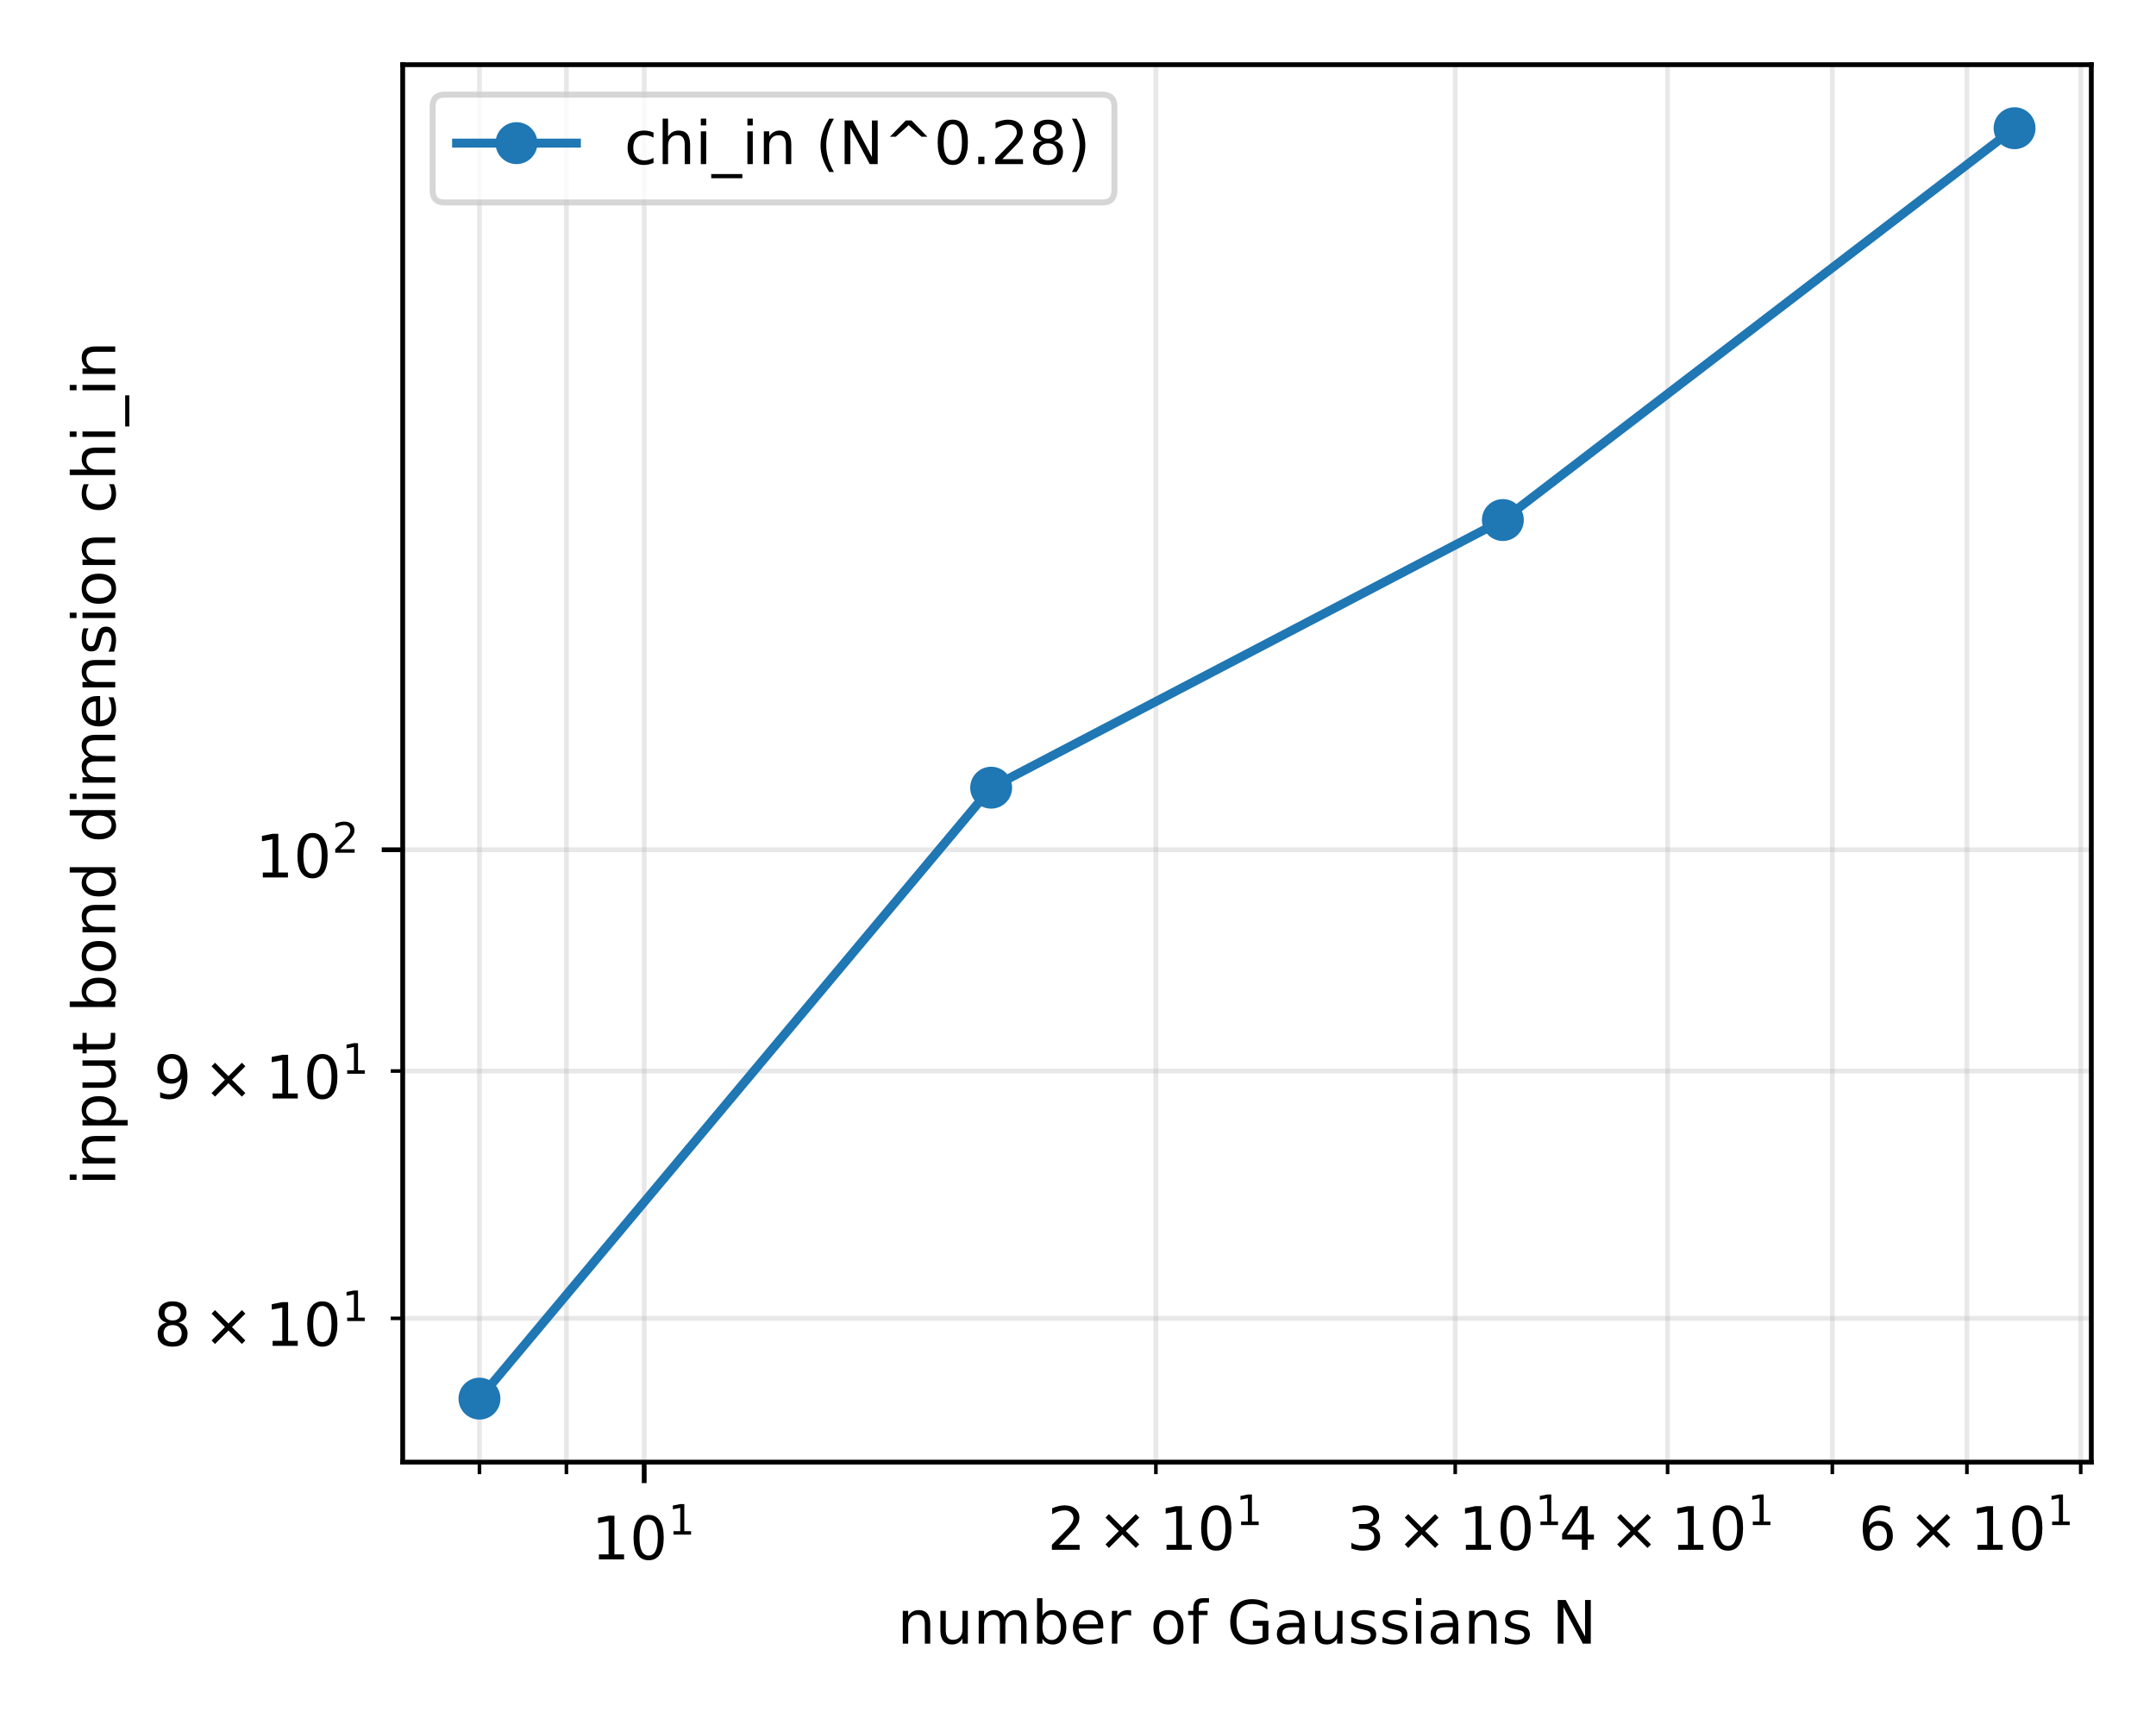
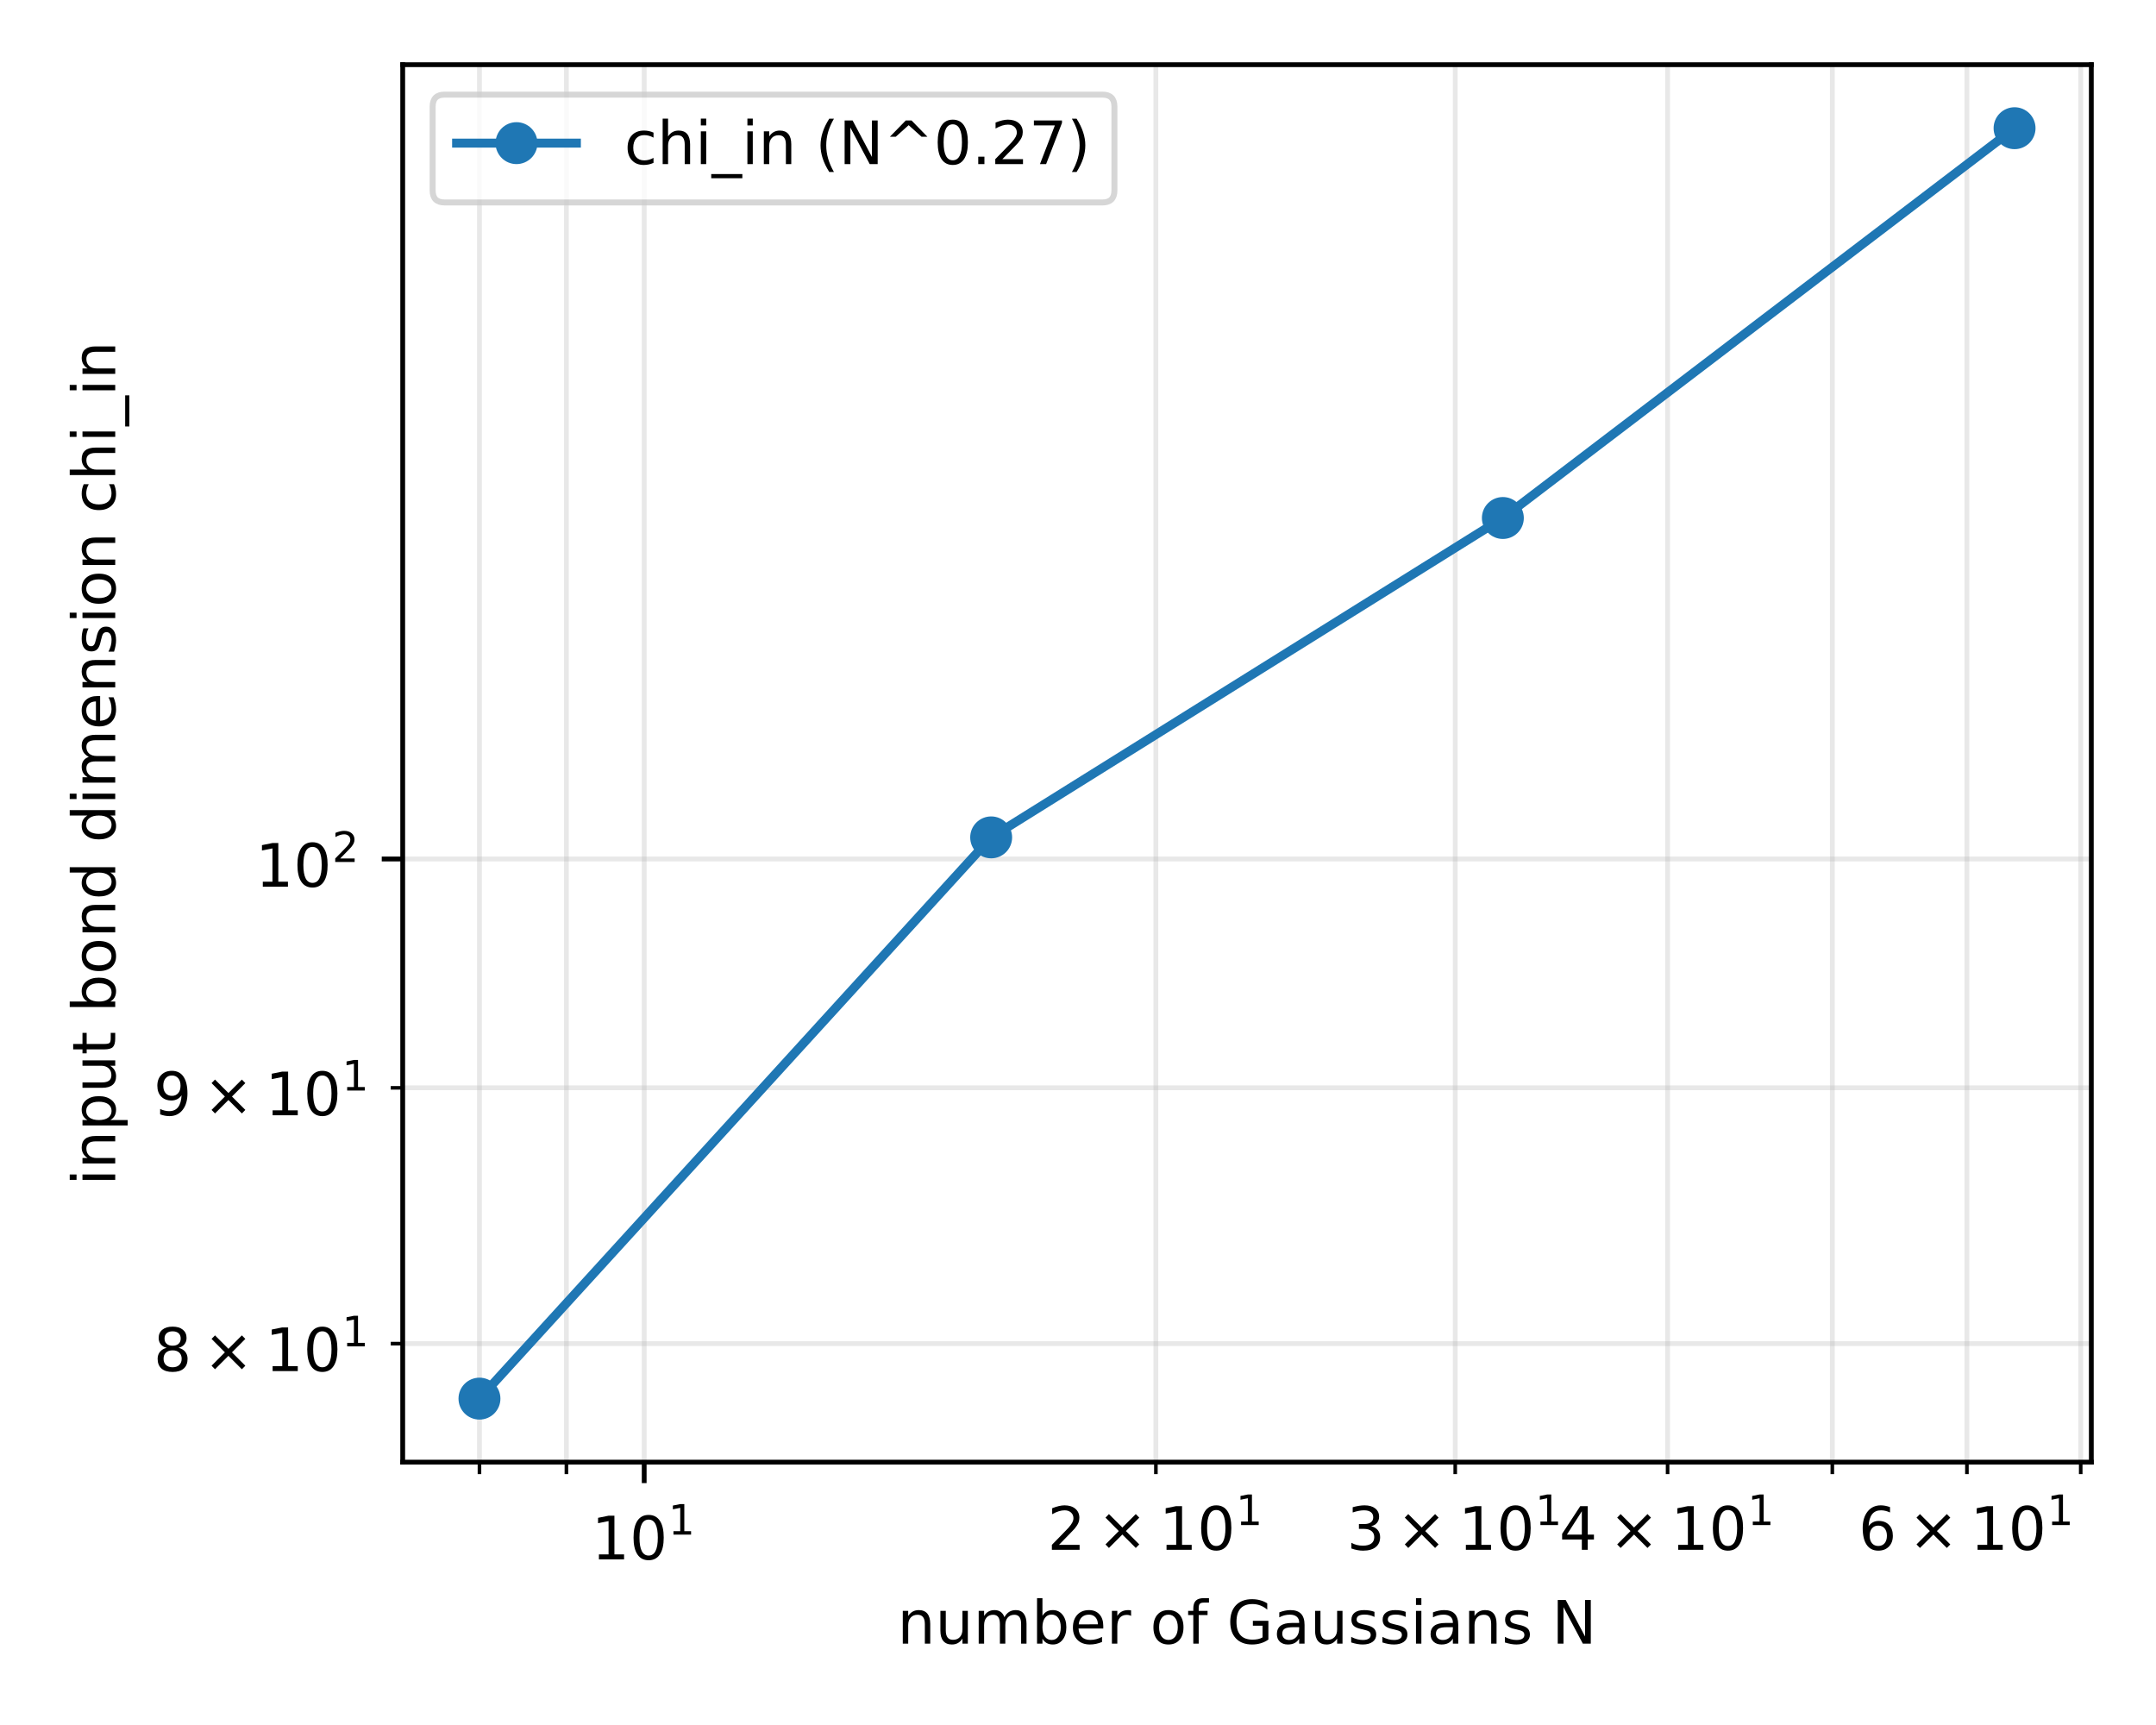
<svg xmlns="http://www.w3.org/2000/svg" xmlns:xlink="http://www.w3.org/1999/xlink" width="360pt" height="288pt" viewBox="0 0 360 288" version="1.1">
  <defs>
    <style type="text/css">*{stroke-linejoin: round; stroke-linecap: butt}</style>
  </defs>
  <g id="figure_1">
    <g id="patch_1">
      <path d="M 0 288  L 360 288  L 360 0  L 0 0  z " style="fill: #ffffff" />
    </g>
    <g id="axes_1">
      <g id="patch_2">
        <path d="M 67.242 244.115  L 349.2 244.115  L 349.2 10.8  L 67.242 10.8  z " style="fill: #ffffff" />
      </g>
      <g id="matplotlib.axis_1">
        <g id="xtick_1">
          <g id="line2d_1">
-             <path d="M 107.565 244.115  L 107.565 10.8  " clip-path="url(#p6d4a1cd9ef)" style="fill: none; stroke: #b0b0b0; stroke-opacity: 0.3; stroke-width: 0.8; stroke-linecap: square" />
+             <path d="M 107.565 244.115  L 107.565 10.8  " clip-path="url(#p0b95ab6a06)" style="fill: none; stroke: #b0b0b0; stroke-opacity: 0.3; stroke-width: 0.8; stroke-linecap: square" />
          </g>
          <g id="line2d_2">
            <defs>
-               <path id="m2f4c5ce8da" d="M 0 0  L 0 3.5  " style="stroke: #000000; stroke-width: 0.8" />
-             </defs>
-             <g>
-               <use xlink:href="#m2f4c5ce8da" x="107.565" y="244.115" style="stroke: #000000; stroke-width: 0.8" />
+               <path id="m366ca36cab" d="M 0 0  L 0 3.5  " style="stroke: #000000; stroke-width: 0.8" />
+             </defs>
+             <g>
+               <use xlink:href="#m366ca36cab" x="107.565" y="244.115" style="stroke: #000000; stroke-width: 0.8" />
            </g>
          </g>
          <g id="text_1">
            <g transform="translate(98.76469 260.4153) scale(0.1 -0.1)">
              <defs>
                <path id="DejaVuSans-14" d="M 794 531  L 1825 531  L 1825 4091  L 703 3866  L 703 4441  L 1819 4666  L 2450 4666  L 2450 531  L 3481 531  L 3481 0  L 794 0  L 794 531  z " transform="scale(0.015625)" />
                <path id="DejaVuSans-13" d="M 2034 4250  Q 1547 4250 1301 3770  Q 1056 3291 1056 2328  Q 1056 1369 1301 889  Q 1547 409 2034 409  Q 2525 409 2770 889  Q 3016 1369 3016 2328  Q 3016 3291 2770 3770  Q 2525 4250 2034 4250  z M 2034 4750  Q 2819 4750 3233 4129  Q 3647 3509 3647 2328  Q 3647 1150 3233 529  Q 2819 -91 2034 -91  Q 1250 -91 836 529  Q 422 1150 422 2328  Q 422 3509 836 4129  Q 1250 4750 2034 4750  z " transform="scale(0.015625)" />
              </defs>
              <use xlink:href="#DejaVuSans-14" transform="translate(0 0.665625)" />
              <use xlink:href="#DejaVuSans-13" transform="translate(63.62305 0.665625)" />
              <use xlink:href="#DejaVuSans-14" transform="translate(128.2031 41.96563) scale(0.7)" />
            </g>
          </g>
        </g>
        <g id="xtick_2">
          <g id="line2d_3">
-             <path d="M 80.059 244.115  L 80.059 10.8  " clip-path="url(#p6d4a1cd9ef)" style="fill: none; stroke: #b0b0b0; stroke-opacity: 0.3; stroke-width: 0.8; stroke-linecap: square" />
+             <path d="M 80.059 244.115  L 80.059 10.8  " clip-path="url(#p0b95ab6a06)" style="fill: none; stroke: #b0b0b0; stroke-opacity: 0.3; stroke-width: 0.8; stroke-linecap: square" />
          </g>
          <g id="line2d_4">
            <defs>
-               <path id="m483efb6711" d="M 0 0  L 0 2  " style="stroke: #000000; stroke-width: 0.6" />
-             </defs>
-             <g>
-               <use xlink:href="#m483efb6711" x="80.059" y="244.115" style="stroke: #000000; stroke-width: 0.6" />
+               <path id="mfee46f7ba2" d="M 0 0  L 0 2  " style="stroke: #000000; stroke-width: 0.6" />
+             </defs>
+             <g>
+               <use xlink:href="#mfee46f7ba2" x="80.059" y="244.115" style="stroke: #000000; stroke-width: 0.6" />
            </g>
          </g>
        </g>
        <g id="xtick_3">
          <g id="line2d_5">
-             <path d="M 94.577 244.115  L 94.577 10.8  " clip-path="url(#p6d4a1cd9ef)" style="fill: none; stroke: #b0b0b0; stroke-opacity: 0.3; stroke-width: 0.8; stroke-linecap: square" />
+             <path d="M 94.577 244.115  L 94.577 10.8  " clip-path="url(#p0b95ab6a06)" style="fill: none; stroke: #b0b0b0; stroke-opacity: 0.3; stroke-width: 0.8; stroke-linecap: square" />
          </g>
          <g id="line2d_6">
            <g>
-               <use xlink:href="#m483efb6711" x="94.577" y="244.115" style="stroke: #000000; stroke-width: 0.6" />
+               <use xlink:href="#mfee46f7ba2" x="94.577" y="244.115" style="stroke: #000000; stroke-width: 0.6" />
            </g>
          </g>
        </g>
        <g id="xtick_4">
          <g id="line2d_7">
-             <path d="M 193.006 244.115  L 193.006 10.8  " clip-path="url(#p6d4a1cd9ef)" style="fill: none; stroke: #b0b0b0; stroke-opacity: 0.3; stroke-width: 0.8; stroke-linecap: square" />
+             <path d="M 193.006 244.115  L 193.006 10.8  " clip-path="url(#p0b95ab6a06)" style="fill: none; stroke: #b0b0b0; stroke-opacity: 0.3; stroke-width: 0.8; stroke-linecap: square" />
          </g>
          <g id="line2d_8">
            <g>
-               <use xlink:href="#m483efb6711" x="193.006" y="244.115" style="stroke: #000000; stroke-width: 0.6" />
+               <use xlink:href="#mfee46f7ba2" x="193.006" y="244.115" style="stroke: #000000; stroke-width: 0.6" />
            </g>
          </g>
          <g id="text_2">
            <g transform="translate(174.9064 258.8153) scale(0.1 -0.1)">
              <defs>
                <path id="DejaVuSans-15" d="M 1228 531  L 3431 531  L 3431 0  L 469 0  L 469 531  Q 828 903 1448 1529  Q 2069 2156 2228 2338  Q 2531 2678 2651 2914  Q 2772 3150 2772 3378  Q 2772 3750 2511 3984  Q 2250 4219 1831 4219  Q 1534 4219 1204 4116  Q 875 4013 500 3803  L 500 4441  Q 881 4594 1212 4672  Q 1544 4750 1819 4750  Q 2544 4750 2975 4387  Q 3406 4025 3406 3419  Q 3406 3131 3298 2873  Q 3191 2616 2906 2266  Q 2828 2175 2409 1742  Q 1991 1309 1228 531  z " transform="scale(0.015625)" />
                <path id="DejaVuSans-99" d="M 4488 3438  L 3059 2003  L 4488 575  L 4116 197  L 2681 1631  L 1247 197  L 878 575  L 2303 2003  L 878 3438  L 1247 3816  L 2681 2381  L 4116 3816  L 4488 3438  z " transform="scale(0.015625)" />
              </defs>
              <use xlink:href="#DejaVuSans-15" transform="translate(0 0.665625)" />
              <use xlink:href="#DejaVuSans-99" transform="translate(83.10547 0.665625)" />
              <use xlink:href="#DejaVuSans-14" transform="translate(186.377 0.665625)" />
              <use xlink:href="#DejaVuSans-13" transform="translate(250 0.665625)" />
              <use xlink:href="#DejaVuSans-14" transform="translate(314.5801 41.96563) scale(0.7)" />
            </g>
          </g>
        </g>
        <g id="xtick_5">
          <g id="line2d_9">
-             <path d="M 242.987 244.115  L 242.987 10.8  " clip-path="url(#p6d4a1cd9ef)" style="fill: none; stroke: #b0b0b0; stroke-opacity: 0.3; stroke-width: 0.8; stroke-linecap: square" />
+             <path d="M 242.987 244.115  L 242.987 10.8  " clip-path="url(#p0b95ab6a06)" style="fill: none; stroke: #b0b0b0; stroke-opacity: 0.3; stroke-width: 0.8; stroke-linecap: square" />
          </g>
          <g id="line2d_10">
            <g>
-               <use xlink:href="#m483efb6711" x="242.987" y="244.115" style="stroke: #000000; stroke-width: 0.6" />
+               <use xlink:href="#mfee46f7ba2" x="242.987" y="244.115" style="stroke: #000000; stroke-width: 0.6" />
            </g>
          </g>
          <g id="text_3">
            <g transform="translate(224.8866 258.8153) scale(0.1 -0.1)">
              <defs>
                <path id="DejaVuSans-16" d="M 2597 2516  Q 3050 2419 3304 2112  Q 3559 1806 3559 1356  Q 3559 666 3084 287  Q 2609 -91 1734 -91  Q 1441 -91 1130 -33  Q 819 25 488 141  L 488 750  Q 750 597 1062 519  Q 1375 441 1716 441  Q 2309 441 2620 675  Q 2931 909 2931 1356  Q 2931 1769 2642 2001  Q 2353 2234 1838 2234  L 1294 2234  L 1294 2753  L 1863 2753  Q 2328 2753 2575 2939  Q 2822 3125 2822 3475  Q 2822 3834 2567 4026  Q 2313 4219 1838 4219  Q 1578 4219 1281 4162  Q 984 4106 628 3988  L 628 4550  Q 988 4650 1302 4700  Q 1616 4750 1894 4750  Q 2613 4750 3031 4423  Q 3450 4097 3450 3541  Q 3450 3153 3228 2886  Q 3006 2619 2597 2516  z " transform="scale(0.015625)" />
              </defs>
              <use xlink:href="#DejaVuSans-16" transform="translate(0 0.665625)" />
              <use xlink:href="#DejaVuSans-99" transform="translate(83.10547 0.665625)" />
              <use xlink:href="#DejaVuSans-14" transform="translate(186.377 0.665625)" />
              <use xlink:href="#DejaVuSans-13" transform="translate(250 0.665625)" />
              <use xlink:href="#DejaVuSans-14" transform="translate(314.5801 41.96563) scale(0.7)" />
            </g>
          </g>
        </g>
        <g id="xtick_6">
          <g id="line2d_11">
-             <path d="M 278.448 244.115  L 278.448 10.8  " clip-path="url(#p6d4a1cd9ef)" style="fill: none; stroke: #b0b0b0; stroke-opacity: 0.3; stroke-width: 0.8; stroke-linecap: square" />
+             <path d="M 278.448 244.115  L 278.448 10.8  " clip-path="url(#p0b95ab6a06)" style="fill: none; stroke: #b0b0b0; stroke-opacity: 0.3; stroke-width: 0.8; stroke-linecap: square" />
          </g>
          <g id="line2d_12">
            <g>
-               <use xlink:href="#m483efb6711" x="278.448" y="244.115" style="stroke: #000000; stroke-width: 0.6" />
+               <use xlink:href="#mfee46f7ba2" x="278.448" y="244.115" style="stroke: #000000; stroke-width: 0.6" />
            </g>
          </g>
          <g id="text_4">
            <g transform="translate(260.3481 258.8153) scale(0.1 -0.1)">
              <defs>
                <path id="DejaVuSans-17" d="M 2419 4116  L 825 1625  L 2419 1625  L 2419 4116  z M 2253 4666  L 3047 4666  L 3047 1625  L 3713 1625  L 3713 1100  L 3047 1100  L 3047 0  L 2419 0  L 2419 1100  L 313 1100  L 313 1709  L 2253 4666  z " transform="scale(0.015625)" />
              </defs>
              <use xlink:href="#DejaVuSans-17" transform="translate(0 0.665625)" />
              <use xlink:href="#DejaVuSans-99" transform="translate(83.10547 0.665625)" />
              <use xlink:href="#DejaVuSans-14" transform="translate(186.377 0.665625)" />
              <use xlink:href="#DejaVuSans-13" transform="translate(250 0.665625)" />
              <use xlink:href="#DejaVuSans-14" transform="translate(314.5801 41.96563) scale(0.7)" />
            </g>
          </g>
        </g>
        <g id="xtick_7">
          <g id="line2d_13">
-             <path d="M 305.954 244.115  L 305.954 10.8  " clip-path="url(#p6d4a1cd9ef)" style="fill: none; stroke: #b0b0b0; stroke-opacity: 0.3; stroke-width: 0.8; stroke-linecap: square" />
+             <path d="M 305.954 244.115  L 305.954 10.8  " clip-path="url(#p0b95ab6a06)" style="fill: none; stroke: #b0b0b0; stroke-opacity: 0.3; stroke-width: 0.8; stroke-linecap: square" />
          </g>
          <g id="line2d_14">
            <g>
-               <use xlink:href="#m483efb6711" x="305.954" y="244.115" style="stroke: #000000; stroke-width: 0.6" />
+               <use xlink:href="#mfee46f7ba2" x="305.954" y="244.115" style="stroke: #000000; stroke-width: 0.6" />
            </g>
          </g>
        </g>
        <g id="xtick_8">
          <g id="line2d_15">
-             <path d="M 328.428 244.115  L 328.428 10.8  " clip-path="url(#p6d4a1cd9ef)" style="fill: none; stroke: #b0b0b0; stroke-opacity: 0.3; stroke-width: 0.8; stroke-linecap: square" />
+             <path d="M 328.428 244.115  L 328.428 10.8  " clip-path="url(#p0b95ab6a06)" style="fill: none; stroke: #b0b0b0; stroke-opacity: 0.3; stroke-width: 0.8; stroke-linecap: square" />
          </g>
          <g id="line2d_16">
            <g>
-               <use xlink:href="#m483efb6711" x="328.428" y="244.115" style="stroke: #000000; stroke-width: 0.6" />
+               <use xlink:href="#mfee46f7ba2" x="328.428" y="244.115" style="stroke: #000000; stroke-width: 0.6" />
            </g>
          </g>
          <g id="text_5">
            <g transform="translate(310.3283 258.8153) scale(0.1 -0.1)">
              <defs>
                <path id="DejaVuSans-19" d="M 2113 2584  Q 1688 2584 1439 2293  Q 1191 2003 1191 1497  Q 1191 994 1439 701  Q 1688 409 2113 409  Q 2538 409 2786 701  Q 3034 994 3034 1497  Q 3034 2003 2786 2293  Q 2538 2584 2113 2584  z M 3366 4563  L 3366 3988  Q 3128 4100 2886 4159  Q 2644 4219 2406 4219  Q 1781 4219 1451 3797  Q 1122 3375 1075 2522  Q 1259 2794 1537 2939  Q 1816 3084 2150 3084  Q 2853 3084 3261 2657  Q 3669 2231 3669 1497  Q 3669 778 3244 343  Q 2819 -91 2113 -91  Q 1303 -91 875 529  Q 447 1150 447 2328  Q 447 3434 972 4092  Q 1497 4750 2381 4750  Q 2619 4750 2861 4703  Q 3103 4656 3366 4563  z " transform="scale(0.015625)" />
              </defs>
              <use xlink:href="#DejaVuSans-19" transform="translate(0 0.665625)" />
              <use xlink:href="#DejaVuSans-99" transform="translate(83.10547 0.665625)" />
              <use xlink:href="#DejaVuSans-14" transform="translate(186.377 0.665625)" />
              <use xlink:href="#DejaVuSans-13" transform="translate(250 0.665625)" />
              <use xlink:href="#DejaVuSans-14" transform="translate(314.5801 41.96563) scale(0.7)" />
            </g>
          </g>
        </g>
        <g id="xtick_9">
          <g id="line2d_17">
-             <path d="M 347.43 244.115  L 347.43 10.8  " clip-path="url(#p6d4a1cd9ef)" style="fill: none; stroke: #b0b0b0; stroke-opacity: 0.3; stroke-width: 0.8; stroke-linecap: square" />
+             <path d="M 347.43 244.115  L 347.43 10.8  " clip-path="url(#p0b95ab6a06)" style="fill: none; stroke: #b0b0b0; stroke-opacity: 0.3; stroke-width: 0.8; stroke-linecap: square" />
          </g>
          <g id="line2d_18">
            <g>
-               <use xlink:href="#m483efb6711" x="347.43" y="244.115" style="stroke: #000000; stroke-width: 0.6" />
+               <use xlink:href="#mfee46f7ba2" x="347.43" y="244.115" style="stroke: #000000; stroke-width: 0.6" />
            </g>
          </g>
        </g>
        <g id="text_6">
          <g transform="translate(149.8368 274.4161) scale(0.1 -0.1)">
            <defs>
              <path id="DejaVuSans-51" d="M 3513 2113  L 3513 0  L 2938 0  L 2938 2094  Q 2938 2591 2744 2837  Q 2550 3084 2163 3084  Q 1697 3084 1428 2787  Q 1159 2491 1159 1978  L 1159 0  L 581 0  L 581 3500  L 1159 3500  L 1159 2956  Q 1366 3272 1645 3428  Q 1925 3584 2291 3584  Q 2894 3584 3203 3211  Q 3513 2838 3513 2113  z " transform="scale(0.015625)" />
              <path id="DejaVuSans-58" d="M 544 1381  L 544 3500  L 1119 3500  L 1119 1403  Q 1119 906 1312 657  Q 1506 409 1894 409  Q 2359 409 2629 706  Q 2900 1003 2900 1516  L 2900 3500  L 3475 3500  L 3475 0  L 2900 0  L 2900 538  Q 2691 219 2414 64  Q 2138 -91 1772 -91  Q 1169 -91 856 284  Q 544 659 544 1381  z M 1991 3584  L 1991 3584  z " transform="scale(0.015625)" />
              <path id="DejaVuSans-50" d="M 3328 2828  Q 3544 3216 3844 3400  Q 4144 3584 4550 3584  Q 5097 3584 5394 3201  Q 5691 2819 5691 2113  L 5691 0  L 5113 0  L 5113 2094  Q 5113 2597 4934 2840  Q 4756 3084 4391 3084  Q 3944 3084 3684 2787  Q 3425 2491 3425 1978  L 3425 0  L 2847 0  L 2847 2094  Q 2847 2600 2669 2842  Q 2491 3084 2119 3084  Q 1678 3084 1418 2786  Q 1159 2488 1159 1978  L 1159 0  L 581 0  L 581 3500  L 1159 3500  L 1159 2956  Q 1356 3278 1631 3431  Q 1906 3584 2284 3584  Q 2666 3584 2933 3390  Q 3200 3197 3328 2828  z " transform="scale(0.015625)" />
              <path id="DejaVuSans-45" d="M 3116 1747  Q 3116 2381 2855 2742  Q 2594 3103 2138 3103  Q 1681 3103 1420 2742  Q 1159 2381 1159 1747  Q 1159 1113 1420 752  Q 1681 391 2138 391  Q 2594 391 2855 752  Q 3116 1113 3116 1747  z M 1159 2969  Q 1341 3281 1617 3432  Q 1894 3584 2278 3584  Q 2916 3584 3314 3078  Q 3713 2572 3713 1747  Q 3713 922 3314 415  Q 2916 -91 2278 -91  Q 1894 -91 1617 61  Q 1341 213 1159 525  L 1159 0  L 581 0  L 581 4863  L 1159 4863  L 1159 2969  z " transform="scale(0.015625)" />
              <path id="DejaVuSans-48" d="M 3597 1894  L 3597 1613  L 953 1613  Q 991 1019 1311 708  Q 1631 397 2203 397  Q 2534 397 2845 478  Q 3156 559 3463 722  L 3463 178  Q 3153 47 2828 -22  Q 2503 -91 2169 -91  Q 1331 -91 842 396  Q 353 884 353 1716  Q 353 2575 817 3079  Q 1281 3584 2069 3584  Q 2775 3584 3186 3129  Q 3597 2675 3597 1894  z M 3022 2063  Q 3016 2534 2758 2815  Q 2500 3097 2075 3097  Q 1594 3097 1305 2825  Q 1016 2553 972 2059  L 3022 2063  z " transform="scale(0.015625)" />
              <path id="DejaVuSans-55" d="M 2631 2963  Q 2534 3019 2420 3045  Q 2306 3072 2169 3072  Q 1681 3072 1420 2755  Q 1159 2438 1159 1844  L 1159 0  L 581 0  L 581 3500  L 1159 3500  L 1159 2956  Q 1341 3275 1631 3429  Q 1922 3584 2338 3584  Q 2397 3584 2469 3576  Q 2541 3569 2628 3553  L 2631 2963  z " transform="scale(0.015625)" />
              <path id="DejaVuSans-3" transform="scale(0.015625)" />
              <path id="DejaVuSans-52" d="M 1959 3097  Q 1497 3097 1228 2736  Q 959 2375 959 1747  Q 959 1119 1226 758  Q 1494 397 1959 397  Q 2419 397 2687 759  Q 2956 1122 2956 1747  Q 2956 2369 2687 2733  Q 2419 3097 1959 3097  z M 1959 3584  Q 2709 3584 3137 3096  Q 3566 2609 3566 1747  Q 3566 888 3137 398  Q 2709 -91 1959 -91  Q 1206 -91 779 398  Q 353 888 353 1747  Q 353 2609 779 3096  Q 1206 3584 1959 3584  z " transform="scale(0.015625)" />
              <path id="DejaVuSans-49" d="M 2375 4863  L 2375 4384  L 1825 4384  Q 1516 4384 1395 4259  Q 1275 4134 1275 3809  L 1275 3500  L 2222 3500  L 2222 3053  L 1275 3053  L 1275 0  L 697 0  L 697 3053  L 147 3053  L 147 3500  L 697 3500  L 697 3744  Q 697 4328 969 4595  Q 1241 4863 1831 4863  L 2375 4863  z " transform="scale(0.015625)" />
              <path id="DejaVuSans-2a" d="M 3809 666  L 3809 1919  L 2778 1919  L 2778 2438  L 4434 2438  L 4434 434  Q 4069 175 3628 42  Q 3188 -91 2688 -91  Q 1594 -91 976 548  Q 359 1188 359 2328  Q 359 3472 976 4111  Q 1594 4750 2688 4750  Q 3144 4750 3555 4637  Q 3966 4525 4313 4306  L 4313 3634  Q 3963 3931 3569 4081  Q 3175 4231 2741 4231  Q 1884 4231 1454 3753  Q 1025 3275 1025 2328  Q 1025 1384 1454 906  Q 1884 428 2741 428  Q 3075 428 3337 486  Q 3600 544 3809 666  z " transform="scale(0.015625)" />
              <path id="DejaVuSans-44" d="M 2194 1759  Q 1497 1759 1228 1600  Q 959 1441 959 1056  Q 959 750 1161 570  Q 1363 391 1709 391  Q 2188 391 2477 730  Q 2766 1069 2766 1631  L 2766 1759  L 2194 1759  z M 3341 1997  L 3341 0  L 2766 0  L 2766 531  Q 2569 213 2275 61  Q 1981 -91 1556 -91  Q 1019 -91 701 211  Q 384 513 384 1019  Q 384 1609 779 1909  Q 1175 2209 1959 2209  L 2766 2209  L 2766 2266  Q 2766 2663 2505 2880  Q 2244 3097 1772 3097  Q 1472 3097 1187 3025  Q 903 2953 641 2809  L 641 3341  Q 956 3463 1253 3523  Q 1550 3584 1831 3584  Q 2591 3584 2966 3190  Q 3341 2797 3341 1997  z " transform="scale(0.015625)" />
              <path id="DejaVuSans-56" d="M 2834 3397  L 2834 2853  Q 2591 2978 2328 3040  Q 2066 3103 1784 3103  Q 1356 3103 1142 2972  Q 928 2841 928 2578  Q 928 2378 1081 2264  Q 1234 2150 1697 2047  L 1894 2003  Q 2506 1872 2764 1633  Q 3022 1394 3022 966  Q 3022 478 2636 193  Q 2250 -91 1575 -91  Q 1294 -91 989 -36  Q 684 19 347 128  L 347 722  Q 666 556 975 473  Q 1284 391 1588 391  Q 1994 391 2212 530  Q 2431 669 2431 922  Q 2431 1156 2273 1281  Q 2116 1406 1581 1522  L 1381 1569  Q 847 1681 609 1914  Q 372 2147 372 2553  Q 372 3047 722 3315  Q 1072 3584 1716 3584  Q 2034 3584 2315 3537  Q 2597 3491 2834 3397  z " transform="scale(0.015625)" />
              <path id="DejaVuSans-4c" d="M 603 3500  L 1178 3500  L 1178 0  L 603 0  L 603 3500  z M 603 4863  L 1178 4863  L 1178 4134  L 603 4134  L 603 4863  z " transform="scale(0.015625)" />
              <path id="DejaVuSans-31" d="M 628 4666  L 1478 4666  L 3547 763  L 3547 4666  L 4159 4666  L 4159 0  L 3309 0  L 1241 3903  L 1241 0  L 628 0  L 628 4666  z " transform="scale(0.015625)" />
            </defs>
            <use xlink:href="#DejaVuSans-51" />
            <use xlink:href="#DejaVuSans-58" transform="translate(63.375 0)" />
            <use xlink:href="#DejaVuSans-50" transform="translate(126.75 0)" />
            <use xlink:href="#DejaVuSans-45" transform="translate(224.1562 0)" />
            <use xlink:href="#DejaVuSans-48" transform="translate(287.6406 0)" />
            <use xlink:href="#DejaVuSans-55" transform="translate(349.1719 0)" />
            <use xlink:href="#DejaVuSans-3" transform="translate(390.2812 0)" />
            <use xlink:href="#DejaVuSans-52" transform="translate(422.0625 0)" />
            <use xlink:href="#DejaVuSans-49" transform="translate(483.25 0)" />
            <use xlink:href="#DejaVuSans-3" transform="translate(518.4531 0)" />
            <use xlink:href="#DejaVuSans-2a" transform="translate(550.2344 0)" />
            <use xlink:href="#DejaVuSans-44" transform="translate(627.7188 0)" />
            <use xlink:href="#DejaVuSans-58" transform="translate(689 0)" />
            <use xlink:href="#DejaVuSans-56" transform="translate(752.375 0)" />
            <use xlink:href="#DejaVuSans-56" transform="translate(804.4688 0)" />
            <use xlink:href="#DejaVuSans-4c" transform="translate(856.5625 0)" />
            <use xlink:href="#DejaVuSans-44" transform="translate(884.3438 0)" />
            <use xlink:href="#DejaVuSans-51" transform="translate(945.625 0)" />
            <use xlink:href="#DejaVuSans-56" transform="translate(1009 0)" />
            <use xlink:href="#DejaVuSans-3" transform="translate(1061.094 0)" />
            <use xlink:href="#DejaVuSans-31" transform="translate(1092.875 0)" />
          </g>
        </g>
      </g>
      <g id="matplotlib.axis_2">
        <g id="ytick_1">
          <g id="line2d_19">
-             <path d="M 67.242 141.872  L 349.2 141.872  " clip-path="url(#p6d4a1cd9ef)" style="fill: none; stroke: #b0b0b0; stroke-opacity: 0.3; stroke-width: 0.8; stroke-linecap: square" />
+             <path d="M 67.242 143.415  L 349.2 143.415  " clip-path="url(#p0b95ab6a06)" style="fill: none; stroke: #b0b0b0; stroke-opacity: 0.3; stroke-width: 0.8; stroke-linecap: square" />
          </g>
          <g id="line2d_20">
            <defs>
-               <path id="m76a6e2d58f" d="M 0 0  L -3.5 0  " style="stroke: #000000; stroke-width: 0.8" />
-             </defs>
-             <g>
-               <use xlink:href="#m76a6e2d58f" x="67.242" y="141.872" style="stroke: #000000; stroke-width: 0.8" />
+               <path id="m2fc2d73ad8" d="M 0 0  L -3.5 0  " style="stroke: #000000; stroke-width: 0.8" />
+             </defs>
+             <g>
+               <use xlink:href="#m2fc2d73ad8" x="67.242" y="143.415" style="stroke: #000000; stroke-width: 0.8" />
            </g>
          </g>
          <g id="text_7">
-             <g transform="translate(42.64234 146.5722) scale(0.1 -0.1)">
+             <g transform="translate(42.64234 148.1146) scale(0.1 -0.1)">
              <use xlink:href="#DejaVuSans-14" transform="translate(0 0.746875)" />
              <use xlink:href="#DejaVuSans-13" transform="translate(63.62305 0.746875)" />
              <use xlink:href="#DejaVuSans-15" transform="translate(128.2031 42.04688) scale(0.7)" />
            </g>
          </g>
        </g>
        <g id="ytick_2">
          <g id="line2d_21">
-             <path d="M 67.242 220.109  L 349.2 220.109  " clip-path="url(#p6d4a1cd9ef)" style="fill: none; stroke: #b0b0b0; stroke-opacity: 0.3; stroke-width: 0.8; stroke-linecap: square" />
+             <path d="M 67.242 224.329  L 349.2 224.329  " clip-path="url(#p0b95ab6a06)" style="fill: none; stroke: #b0b0b0; stroke-opacity: 0.3; stroke-width: 0.8; stroke-linecap: square" />
          </g>
          <g id="line2d_22">
            <defs>
-               <path id="mf242e2bec7" d="M 0 0  L -2 0  " style="stroke: #000000; stroke-width: 0.6" />
-             </defs>
-             <g>
-               <use xlink:href="#mf242e2bec7" x="67.242" y="220.109" style="stroke: #000000; stroke-width: 0.6" />
+               <path id="m4f5f8c4752" d="M 0 0  L -2 0  " style="stroke: #000000; stroke-width: 0.6" />
+             </defs>
+             <g>
+               <use xlink:href="#m4f5f8c4752" x="67.242" y="224.329" style="stroke: #000000; stroke-width: 0.6" />
            </g>
          </g>
          <g id="text_8">
-             <g transform="translate(25.64234 224.7592) scale(0.1 -0.1)">
+             <g transform="translate(25.64234 228.9795) scale(0.1 -0.1)">
              <defs>
                <path id="DejaVuSans-1b" d="M 2034 2216  Q 1584 2216 1326 1975  Q 1069 1734 1069 1313  Q 1069 891 1326 650  Q 1584 409 2034 409  Q 2484 409 2743 651  Q 3003 894 3003 1313  Q 3003 1734 2745 1975  Q 2488 2216 2034 2216  z M 1403 2484  Q 997 2584 770 2862  Q 544 3141 544 3541  Q 544 4100 942 4425  Q 1341 4750 2034 4750  Q 2731 4750 3128 4425  Q 3525 4100 3525 3541  Q 3525 3141 3298 2862  Q 3072 2584 2669 2484  Q 3125 2378 3379 2068  Q 3634 1759 3634 1313  Q 3634 634 3220 271  Q 2806 -91 2034 -91  Q 1263 -91 848 271  Q 434 634 434 1313  Q 434 1759 690 2068  Q 947 2378 1403 2484  z M 1172 3481  Q 1172 3119 1398 2916  Q 1625 2713 2034 2713  Q 2441 2713 2670 2916  Q 2900 3119 2900 3481  Q 2900 3844 2670 4047  Q 2441 4250 2034 4250  Q 1625 4250 1398 4047  Q 1172 3844 1172 3481  z " transform="scale(0.015625)" />
              </defs>
              <use xlink:href="#DejaVuSans-1b" transform="translate(0 0.665625)" />
              <use xlink:href="#DejaVuSans-99" transform="translate(83.10547 0.665625)" />
              <use xlink:href="#DejaVuSans-14" transform="translate(186.377 0.665625)" />
              <use xlink:href="#DejaVuSans-13" transform="translate(250 0.665625)" />
              <use xlink:href="#DejaVuSans-14" transform="translate(314.5801 41.96563) scale(0.7)" />
            </g>
          </g>
        </g>
        <g id="ytick_3">
          <g id="line2d_23">
-             <path d="M 67.242 178.813  L 349.2 178.813  " clip-path="url(#p6d4a1cd9ef)" style="fill: none; stroke: #b0b0b0; stroke-opacity: 0.3; stroke-width: 0.8; stroke-linecap: square" />
+             <path d="M 67.242 181.62  L 349.2 181.62  " clip-path="url(#p0b95ab6a06)" style="fill: none; stroke: #b0b0b0; stroke-opacity: 0.3; stroke-width: 0.8; stroke-linecap: square" />
          </g>
          <g id="line2d_24">
            <g>
-               <use xlink:href="#mf242e2bec7" x="67.242" y="178.813" style="stroke: #000000; stroke-width: 0.6" />
+               <use xlink:href="#m4f5f8c4752" x="67.242" y="181.62" style="stroke: #000000; stroke-width: 0.6" />
            </g>
          </g>
          <g id="text_9">
-             <g transform="translate(25.64234 183.463) scale(0.1 -0.1)">
+             <g transform="translate(25.64234 186.2698) scale(0.1 -0.1)">
              <defs>
                <path id="DejaVuSans-1c" d="M 703 97  L 703 672  Q 941 559 1184 500  Q 1428 441 1663 441  Q 2288 441 2617 861  Q 2947 1281 2994 2138  Q 2813 1869 2534 1725  Q 2256 1581 1919 1581  Q 1219 1581 811 2004  Q 403 2428 403 3163  Q 403 3881 828 4315  Q 1253 4750 1959 4750  Q 2769 4750 3195 4129  Q 3622 3509 3622 2328  Q 3622 1225 3098 567  Q 2575 -91 1691 -91  Q 1453 -91 1209 -44  Q 966 3 703 97  z M 1959 2075  Q 2384 2075 2632 2365  Q 2881 2656 2881 3163  Q 2881 3666 2632 3958  Q 2384 4250 1959 4250  Q 1534 4250 1286 3958  Q 1038 3666 1038 3163  Q 1038 2656 1286 2365  Q 1534 2075 1959 2075  z " transform="scale(0.015625)" />
              </defs>
              <use xlink:href="#DejaVuSans-1c" transform="translate(0 0.665625)" />
              <use xlink:href="#DejaVuSans-99" transform="translate(83.10547 0.665625)" />
              <use xlink:href="#DejaVuSans-14" transform="translate(186.377 0.665625)" />
              <use xlink:href="#DejaVuSans-13" transform="translate(250 0.665625)" />
              <use xlink:href="#DejaVuSans-14" transform="translate(314.5801 41.96563) scale(0.7)" />
            </g>
          </g>
        </g>
        <g id="text_10">
          <g transform="translate(19.24 197.928) rotate(-90) scale(0.1 -0.1)">
            <defs>
              <path id="DejaVuSans-53" d="M 1159 525  L 1159 -1331  L 581 -1331  L 581 3500  L 1159 3500  L 1159 2969  Q 1341 3281 1617 3432  Q 1894 3584 2278 3584  Q 2916 3584 3314 3078  Q 3713 2572 3713 1747  Q 3713 922 3314 415  Q 2916 -91 2278 -91  Q 1894 -91 1617 61  Q 1341 213 1159 525  z M 3116 1747  Q 3116 2381 2855 2742  Q 2594 3103 2138 3103  Q 1681 3103 1420 2742  Q 1159 2381 1159 1747  Q 1159 1113 1420 752  Q 1681 391 2138 391  Q 2594 391 2855 752  Q 3116 1113 3116 1747  z " transform="scale(0.015625)" />
              <path id="DejaVuSans-57" d="M 1172 4494  L 1172 3500  L 2356 3500  L 2356 3053  L 1172 3053  L 1172 1153  Q 1172 725 1289 603  Q 1406 481 1766 481  L 2356 481  L 2356 0  L 1766 0  Q 1100 0 847 248  Q 594 497 594 1153  L 594 3053  L 172 3053  L 172 3500  L 594 3500  L 594 4494  L 1172 4494  z " transform="scale(0.015625)" />
              <path id="DejaVuSans-47" d="M 2906 2969  L 2906 4863  L 3481 4863  L 3481 0  L 2906 0  L 2906 525  Q 2725 213 2448 61  Q 2172 -91 1784 -91  Q 1150 -91 751 415  Q 353 922 353 1747  Q 353 2572 751 3078  Q 1150 3584 1784 3584  Q 2172 3584 2448 3432  Q 2725 3281 2906 2969  z M 947 1747  Q 947 1113 1208 752  Q 1469 391 1925 391  Q 2381 391 2643 752  Q 2906 1113 2906 1747  Q 2906 2381 2643 2742  Q 2381 3103 1925 3103  Q 1469 3103 1208 2742  Q 947 2381 947 1747  z " transform="scale(0.015625)" />
              <path id="DejaVuSans-46" d="M 3122 3366  L 3122 2828  Q 2878 2963 2633 3030  Q 2388 3097 2138 3097  Q 1578 3097 1268 2742  Q 959 2388 959 1747  Q 959 1106 1268 751  Q 1578 397 2138 397  Q 2388 397 2633 464  Q 2878 531 3122 666  L 3122 134  Q 2881 22 2623 -34  Q 2366 -91 2075 -91  Q 1284 -91 818 406  Q 353 903 353 1747  Q 353 2603 823 3093  Q 1294 3584 2113 3584  Q 2378 3584 2631 3529  Q 2884 3475 3122 3366  z " transform="scale(0.015625)" />
              <path id="DejaVuSans-4b" d="M 3513 2113  L 3513 0  L 2938 0  L 2938 2094  Q 2938 2591 2744 2837  Q 2550 3084 2163 3084  Q 1697 3084 1428 2787  Q 1159 2491 1159 1978  L 1159 0  L 581 0  L 581 4863  L 1159 4863  L 1159 2956  Q 1366 3272 1645 3428  Q 1925 3584 2291 3584  Q 2894 3584 3203 3211  Q 3513 2838 3513 2113  z " transform="scale(0.015625)" />
              <path id="DejaVuSans-42" d="M 3263 -1063  L 3263 -1509  L -63 -1509  L -63 -1063  L 3263 -1063  z " transform="scale(0.015625)" />
            </defs>
            <use xlink:href="#DejaVuSans-4c" />
            <use xlink:href="#DejaVuSans-51" transform="translate(27.78125 0)" />
            <use xlink:href="#DejaVuSans-53" transform="translate(91.15625 0)" />
            <use xlink:href="#DejaVuSans-58" transform="translate(154.6406 0)" />
            <use xlink:href="#DejaVuSans-57" transform="translate(218.0156 0)" />
            <use xlink:href="#DejaVuSans-3" transform="translate(257.2188 0)" />
            <use xlink:href="#DejaVuSans-45" transform="translate(289 0)" />
            <use xlink:href="#DejaVuSans-52" transform="translate(352.4844 0)" />
            <use xlink:href="#DejaVuSans-51" transform="translate(413.6719 0)" />
            <use xlink:href="#DejaVuSans-47" transform="translate(477.0469 0)" />
            <use xlink:href="#DejaVuSans-3" transform="translate(540.5312 0)" />
            <use xlink:href="#DejaVuSans-47" transform="translate(572.3125 0)" />
            <use xlink:href="#DejaVuSans-4c" transform="translate(635.7969 0)" />
            <use xlink:href="#DejaVuSans-50" transform="translate(663.5781 0)" />
            <use xlink:href="#DejaVuSans-48" transform="translate(760.9844 0)" />
            <use xlink:href="#DejaVuSans-51" transform="translate(822.5156 0)" />
            <use xlink:href="#DejaVuSans-56" transform="translate(885.8906 0)" />
            <use xlink:href="#DejaVuSans-4c" transform="translate(937.9844 0)" />
            <use xlink:href="#DejaVuSans-52" transform="translate(965.7656 0)" />
            <use xlink:href="#DejaVuSans-51" transform="translate(1026.953 0)" />
            <use xlink:href="#DejaVuSans-3" transform="translate(1090.328 0)" />
            <use xlink:href="#DejaVuSans-46" transform="translate(1122.109 0)" />
            <use xlink:href="#DejaVuSans-4b" transform="translate(1177.094 0)" />
            <use xlink:href="#DejaVuSans-4c" transform="translate(1240.469 0)" />
            <use xlink:href="#DejaVuSans-42" transform="translate(1268.25 0)" />
            <use xlink:href="#DejaVuSans-4c" transform="translate(1318.25 0)" />
            <use xlink:href="#DejaVuSans-51" transform="translate(1346.031 0)" />
          </g>
        </g>
      </g>
      <g id="line2d_25">
-         <path d="M 80.059 233.51  L 165.5 131.509  L 250.942 86.825  L 336.384 21.405  " clip-path="url(#p6d4a1cd9ef)" style="fill: none; stroke: #1f77b4; stroke-width: 1.5; stroke-linecap: square" />
+         <path d="M 80.059 233.51  L 165.5 139.806  L 250.942 86.483  L 336.384 21.405  " clip-path="url(#p0b95ab6a06)" style="fill: none; stroke: #1f77b4; stroke-width: 1.5; stroke-linecap: square" />
        <defs>
-           <path id="m51c01e4842" d="M 0 3  C 0.796 3 1.559 2.684 2.121 2.121  C 2.684 1.559 3 0.796 3 0  C 3 -0.796 2.684 -1.559 2.121 -2.121  C 1.559 -2.684 0.796 -3 0 -3  C -0.796 -3 -1.559 -2.684 -2.121 -2.121  C -2.684 -1.559 -3 -0.796 -3 0  C -3 0.796 -2.684 1.559 -2.121 2.121  C -1.559 2.684 -0.796 3 0 3  z " style="stroke: #1f77b4" />
+           <path id="m8d61753a88" d="M 0 3  C 0.796 3 1.559 2.684 2.121 2.121  C 2.684 1.559 3 0.796 3 0  C 3 -0.796 2.684 -1.559 2.121 -2.121  C 1.559 -2.684 0.796 -3 0 -3  C -0.796 -3 -1.559 -2.684 -2.121 -2.121  C -2.684 -1.559 -3 -0.796 -3 0  C -3 0.796 -2.684 1.559 -2.121 2.121  C -1.559 2.684 -0.796 3 0 3  z " style="stroke: #1f77b4" />
        </defs>
-         <g clip-path="url(#p6d4a1cd9ef)">
-           <use xlink:href="#m51c01e4842" x="80.059" y="233.51" style="fill: #1f77b4; stroke: #1f77b4" />
-           <use xlink:href="#m51c01e4842" x="165.5" y="131.509" style="fill: #1f77b4; stroke: #1f77b4" />
-           <use xlink:href="#m51c01e4842" x="250.942" y="86.825" style="fill: #1f77b4; stroke: #1f77b4" />
-           <use xlink:href="#m51c01e4842" x="336.384" y="21.405" style="fill: #1f77b4; stroke: #1f77b4" />
+         <g clip-path="url(#p0b95ab6a06)">
+           <use xlink:href="#m8d61753a88" x="80.059" y="233.51" style="fill: #1f77b4; stroke: #1f77b4" />
+           <use xlink:href="#m8d61753a88" x="165.5" y="139.806" style="fill: #1f77b4; stroke: #1f77b4" />
+           <use xlink:href="#m8d61753a88" x="250.942" y="86.483" style="fill: #1f77b4; stroke: #1f77b4" />
+           <use xlink:href="#m8d61753a88" x="336.384" y="21.405" style="fill: #1f77b4; stroke: #1f77b4" />
        </g>
      </g>
      <g id="patch_3">
        <path d="M 67.242 244.115  L 67.242 10.8  " style="fill: none; stroke: #000000; stroke-width: 0.8; stroke-linejoin: miter; stroke-linecap: square" />
      </g>
      <g id="patch_4">
        <path d="M 349.2 244.115  L 349.2 10.8  " style="fill: none; stroke: #000000; stroke-width: 0.8; stroke-linejoin: miter; stroke-linecap: square" />
      </g>
      <g id="patch_5">
        <path d="M 67.242 244.115  L 349.2 244.115  " style="fill: none; stroke: #000000; stroke-width: 0.8; stroke-linejoin: miter; stroke-linecap: square" />
      </g>
      <g id="patch_6">
        <path d="M 67.242 10.8  L 349.2 10.8  " style="fill: none; stroke: #000000; stroke-width: 0.8; stroke-linejoin: miter; stroke-linecap: square" />
      </g>
      <g id="legend_1">
        <g id="patch_7">
          <path d="M 74.242 33.801  L 184.08 33.801  Q 186.08 33.801 186.08 31.801  L 186.08 17.8  Q 186.08 15.8 184.08 15.8  L 74.242 15.8  Q 72.242 15.8 72.242 17.8  L 72.242 31.801  Q 72.242 33.801 74.242 33.801  z " style="fill: #ffffff; opacity: 0.8; stroke: #cccccc; stroke-linejoin: miter" />
        </g>
        <g id="line2d_26">
          <path d="M 76.242 23.898  L 86.242 23.898  L 96.242 23.898  " style="fill: none; stroke: #1f77b4; stroke-width: 1.5; stroke-linecap: square" />
          <g>
-             <use xlink:href="#m51c01e4842" x="86.242" y="23.898" style="fill: #1f77b4; stroke: #1f77b4" />
+             <use xlink:href="#m8d61753a88" x="86.242" y="23.898" style="fill: #1f77b4; stroke: #1f77b4" />
          </g>
        </g>
        <g id="text_11">
          <g transform="translate(104.2423 27.39844) scale(0.1 -0.1)">
            <defs>
              <path id="DejaVuSans-b" d="M 1984 4856  Q 1566 4138 1362 3434  Q 1159 2731 1159 2009  Q 1159 1288 1364 580  Q 1569 -128 1984 -844  L 1484 -844  Q 1016 -109 783 600  Q 550 1309 550 2009  Q 550 2706 781 3412  Q 1013 4119 1484 4856  L 1984 4856  z " transform="scale(0.015625)" />
              <path id="DejaVuSans-41" d="M 2988 4666  L 4684 2925  L 4056 2925  L 2681 4159  L 1306 2925  L 678 2925  L 2375 4666  L 2988 4666  z " transform="scale(0.015625)" />
              <path id="DejaVuSans-11" d="M 684 794  L 1344 794  L 1344 0  L 684 0  L 684 794  z " transform="scale(0.015625)" />
+               <path id="DejaVuSans-1a" d="M 525 4666  L 3525 4666  L 3525 4397  L 1831 0  L 1172 0  L 2766 4134  L 525 4134  L 525 4666  z " transform="scale(0.015625)" />
              <path id="DejaVuSans-c" d="M 513 4856  L 1013 4856  Q 1481 4119 1714 3412  Q 1947 2706 1947 2009  Q 1947 1309 1714 600  Q 1481 -109 1013 -844  L 513 -844  Q 928 -128 1133 580  Q 1338 1288 1338 2009  Q 1338 2731 1133 3434  Q 928 4138 513 4856  z " transform="scale(0.015625)" />
            </defs>
            <use xlink:href="#DejaVuSans-46" />
            <use xlink:href="#DejaVuSans-4b" transform="translate(54.98438 0)" />
            <use xlink:href="#DejaVuSans-4c" transform="translate(118.3594 0)" />
            <use xlink:href="#DejaVuSans-42" transform="translate(146.1406 0)" />
            <use xlink:href="#DejaVuSans-4c" transform="translate(196.1406 0)" />
            <use xlink:href="#DejaVuSans-51" transform="translate(223.9219 0)" />
            <use xlink:href="#DejaVuSans-3" transform="translate(287.2969 0)" />
            <use xlink:href="#DejaVuSans-b" transform="translate(319.0781 0)" />
            <use xlink:href="#DejaVuSans-31" transform="translate(358.0938 0)" />
            <use xlink:href="#DejaVuSans-41" transform="translate(432.9062 0)" />
            <use xlink:href="#DejaVuSans-13" transform="translate(516.7031 0)" />
            <use xlink:href="#DejaVuSans-11" transform="translate(580.3281 0)" />
            <use xlink:href="#DejaVuSans-15" transform="translate(612.1094 0)" />
-             <use xlink:href="#DejaVuSans-1b" transform="translate(675.7344 0)" />
+             <use xlink:href="#DejaVuSans-1a" transform="translate(675.7344 0)" />
            <use xlink:href="#DejaVuSans-c" transform="translate(739.3594 0)" />
          </g>
        </g>
      </g>
    </g>
  </g>
  <defs>
-     <clipPath id="p6d4a1cd9ef">
+     <clipPath id="p0b95ab6a06">
      <rect x="67.242" y="10.8" width="281.958" height="233.315" />
    </clipPath>
  </defs>
</svg>
